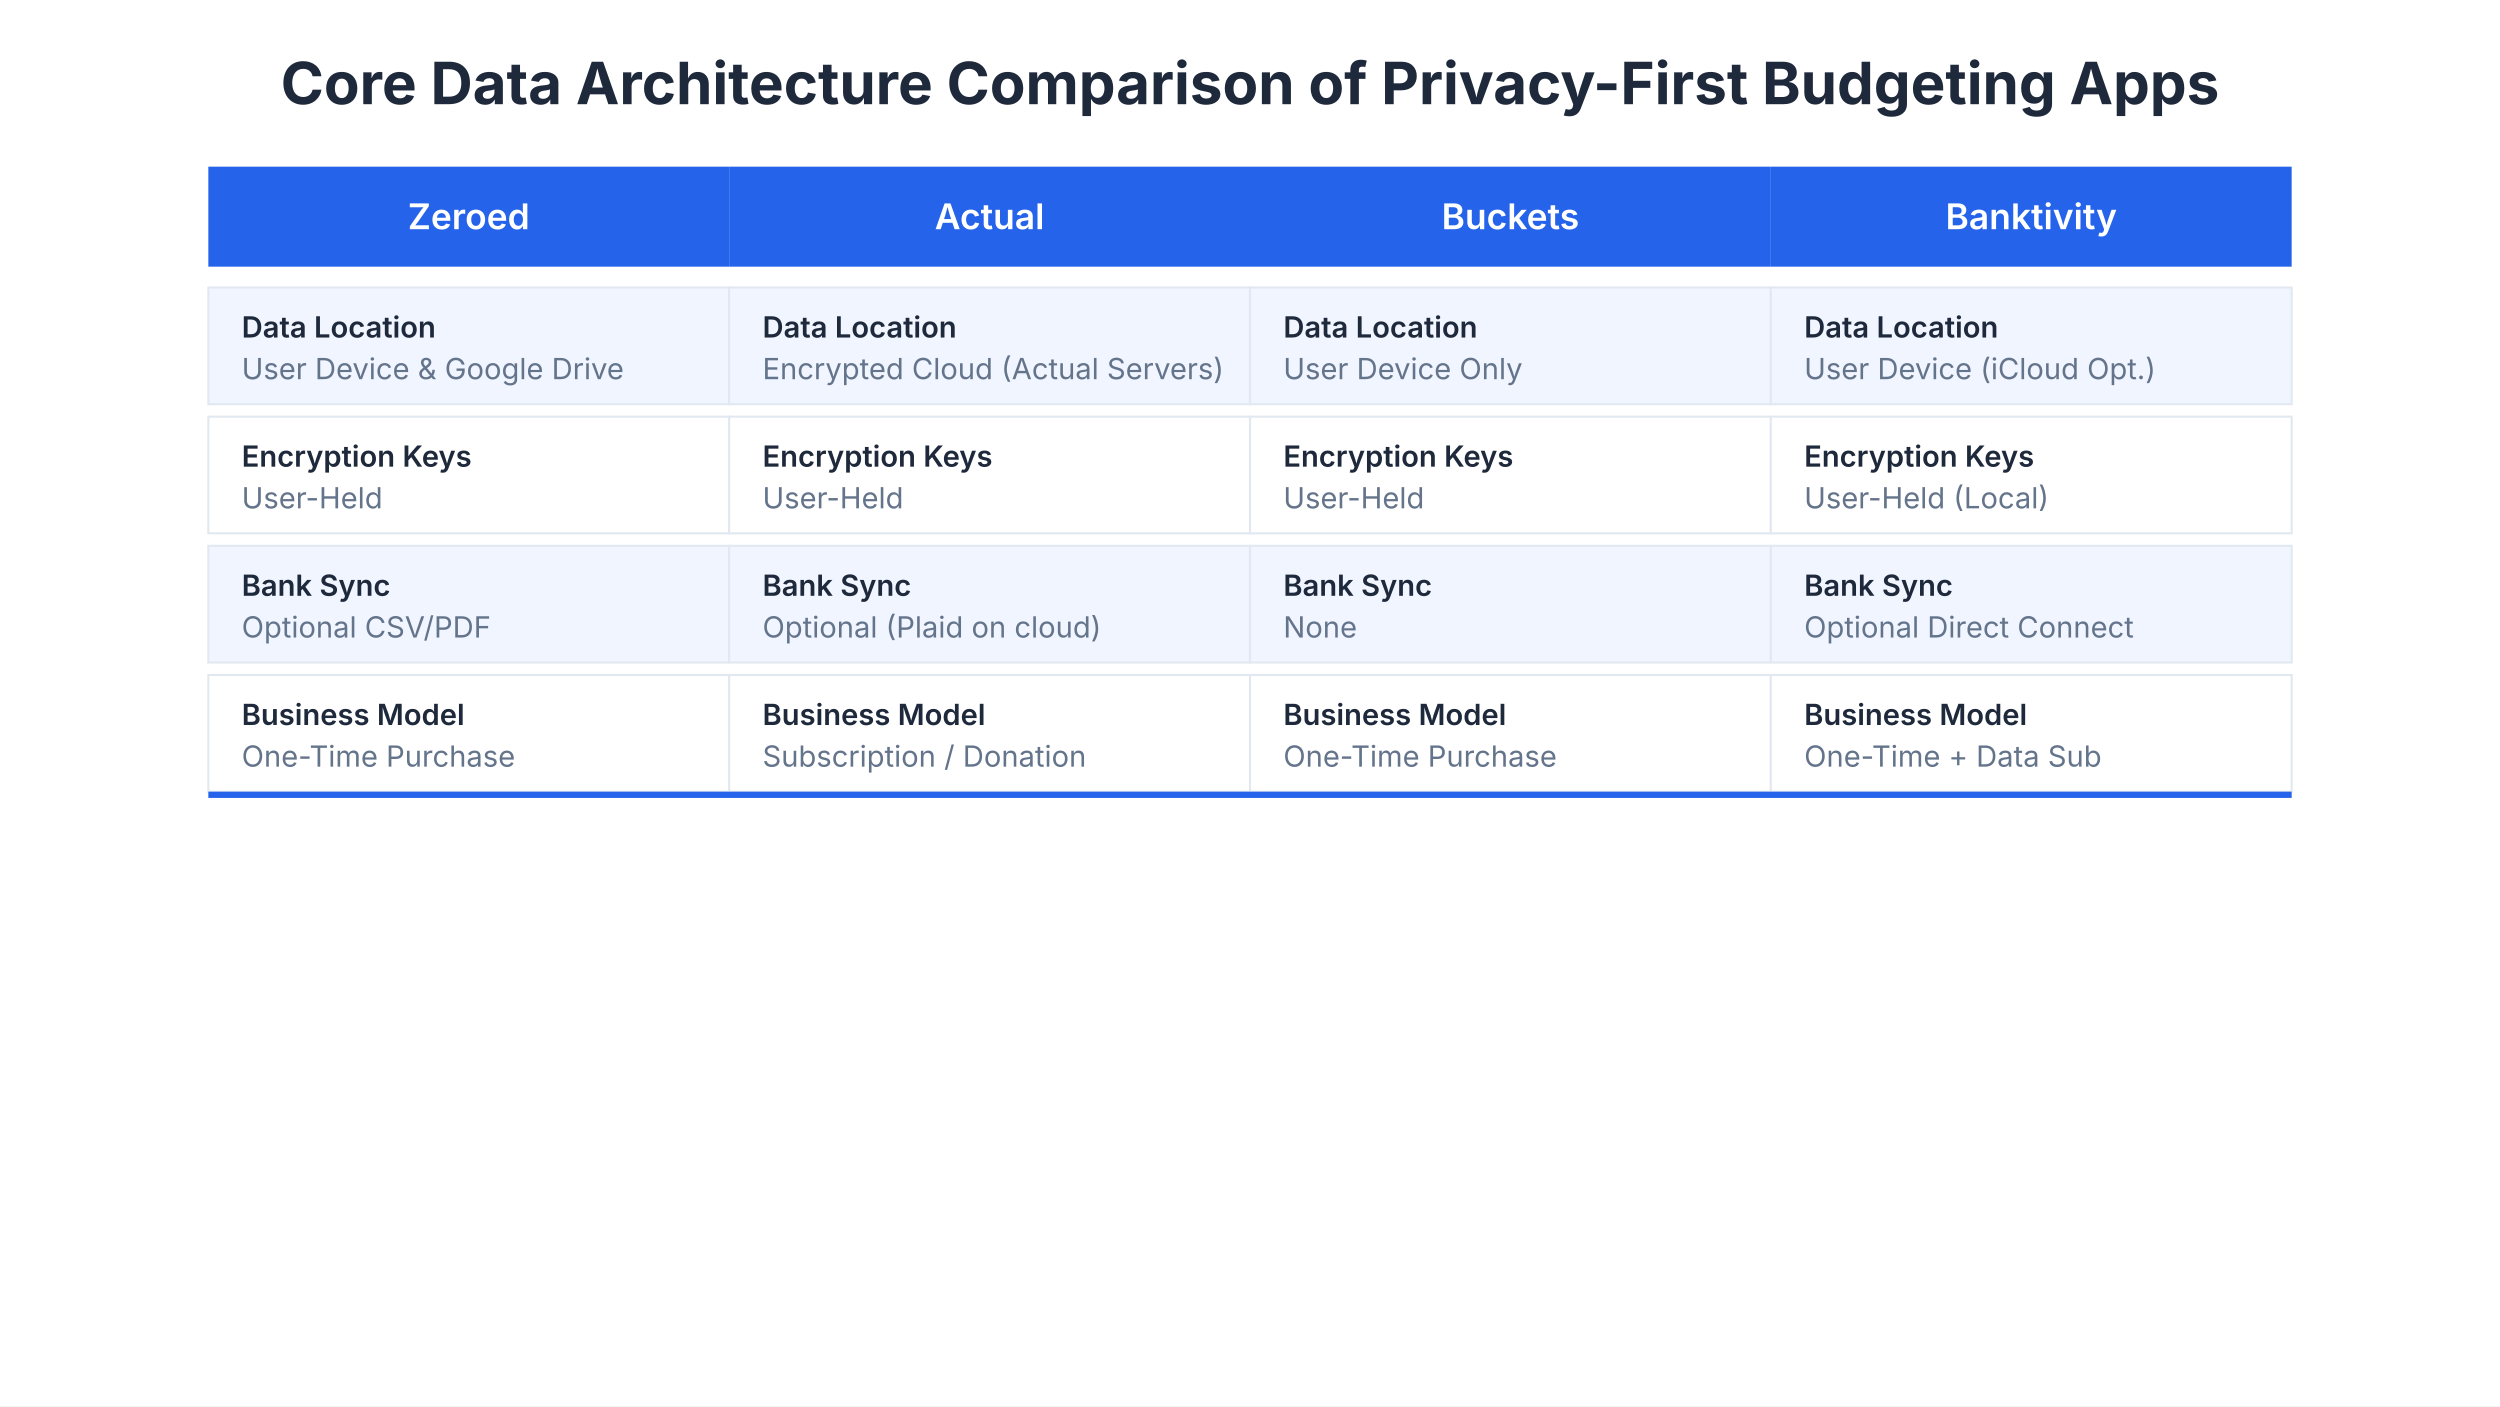
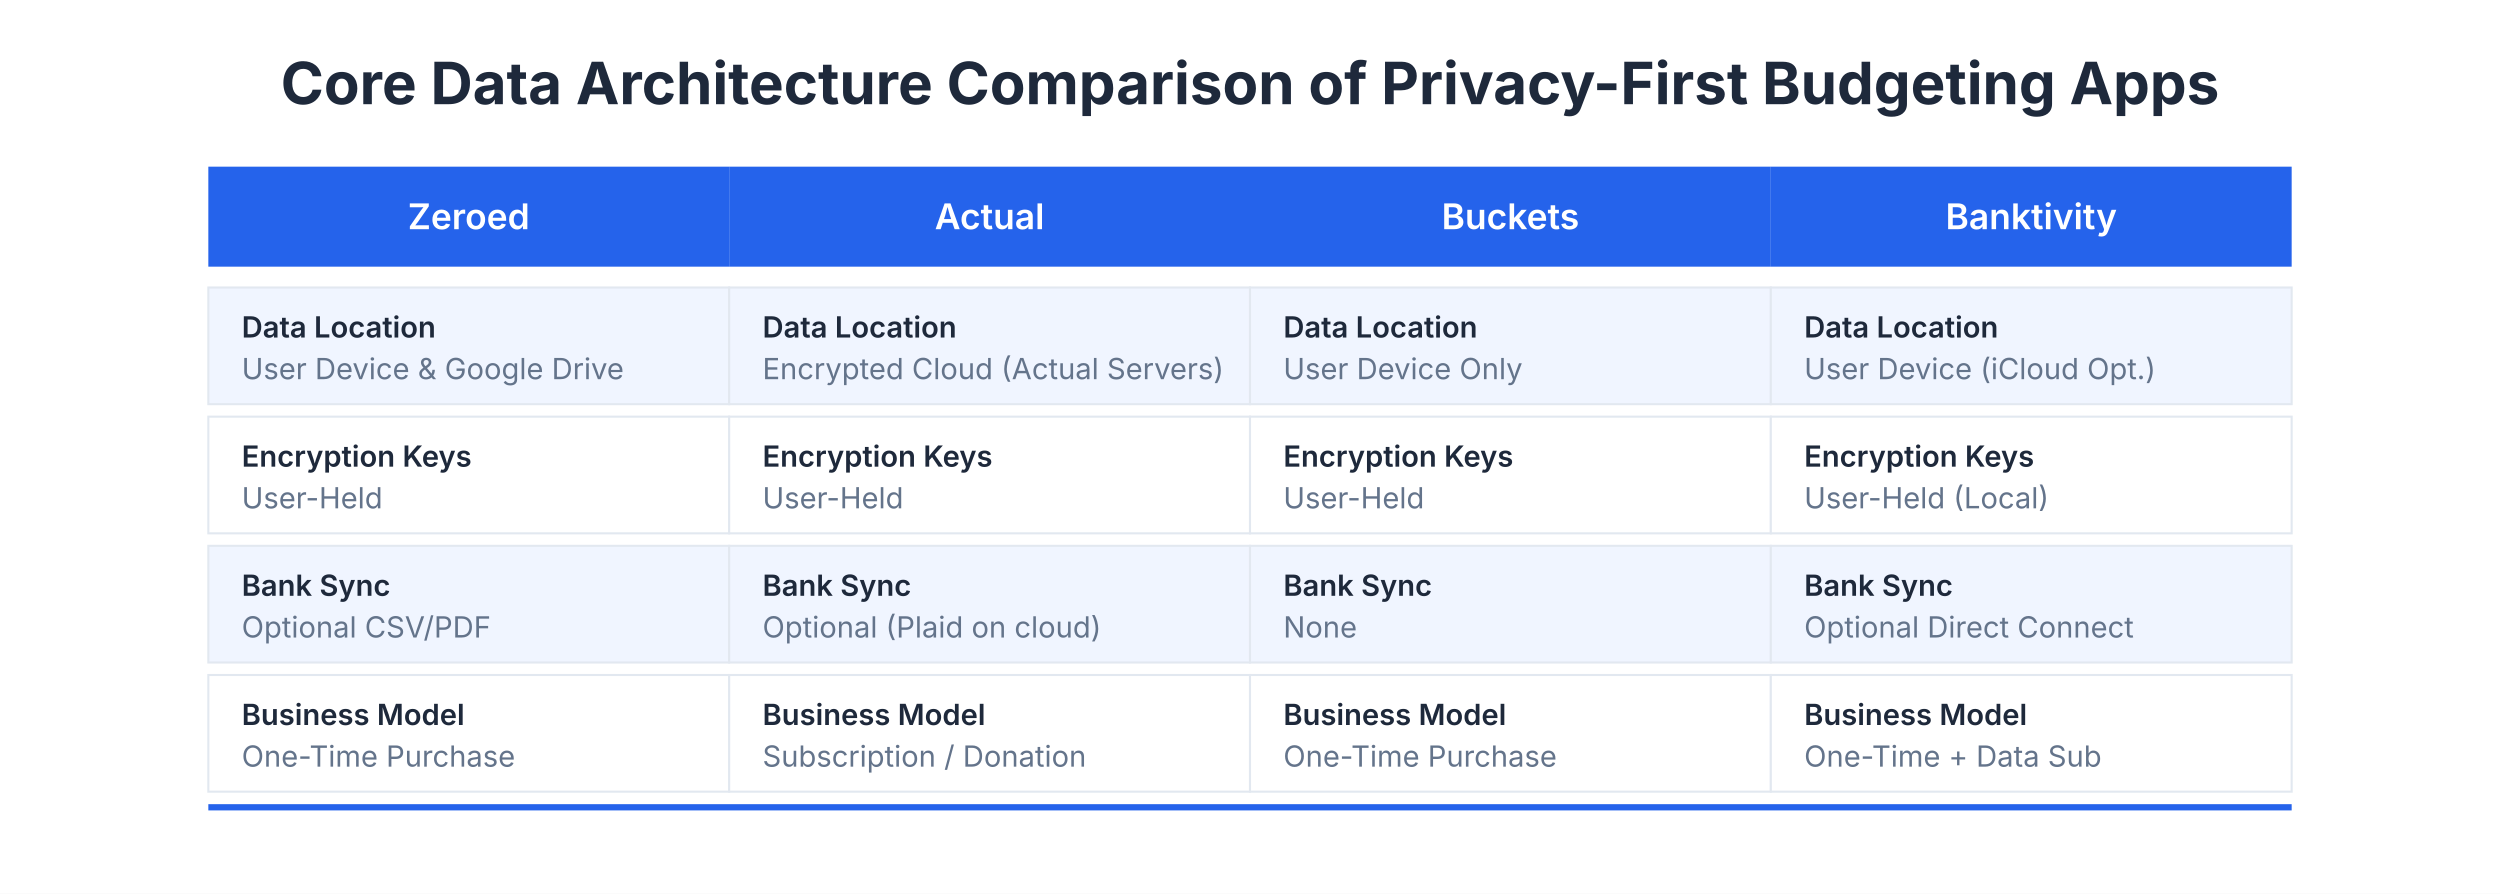
- <svg xmlns="http://www.w3.org/2000/svg" viewBox="0 0 1200 675" width="1200" height="675">
+ <svg xmlns="http://www.w3.org/2000/svg" viewBox="0 0 1200 429" width="1200" height="429">
  <style>
    text { font-family: Inter, system-ui, -apple-system, sans-serif; }
  </style>
-   <rect width="1200" height="675" fill="#ffffff" />
+   <rect width="1200" height="429" fill="#ffffff" />
  <text x="600" y="50" text-anchor="middle" font-size="28" font-weight="700" fill="#1e293b">Core Data Architecture Comparison of Privacy-First Budgeting Apps</text>
-   <rect x="100" y="80" width="250" height="48" fill="#2563eb" rx="10" ry="0" />
+   <rect x="100" y="80" width="250" height="48" fill="#2563eb" />
  <text x="225" y="110" text-anchor="middle" font-size="17" font-weight="600" fill="#ffffff">Zeroed</text>
  <rect x="100" y="138" width="250" height="56" fill="#f0f5ff" stroke="#e2e8f0" stroke-width="1" />
  <text x="116" y="162" font-size="14" font-weight="600" fill="#1e293b">Data Location</text>
  <text x="116" y="182" font-size="14" fill="#64748b">User Device &amp; Google Drive</text>
  <rect x="100" y="200" width="250" height="56" fill="#ffffff" stroke="#e2e8f0" stroke-width="1" />
  <text x="116" y="224" font-size="14" font-weight="600" fill="#1e293b">Encryption Keys</text>
  <text x="116" y="244" font-size="14" fill="#64748b">User-Held</text>
  <rect x="100" y="262" width="250" height="56" fill="#f0f5ff" stroke="#e2e8f0" stroke-width="1" />
  <text x="116" y="286" font-size="14" font-weight="600" fill="#1e293b">Bank Sync</text>
  <text x="116" y="306" font-size="14" fill="#64748b">Optional CSV/PDF</text>
  <rect x="100" y="324" width="250" height="56" fill="#ffffff" stroke="#e2e8f0" stroke-width="1" />
  <text x="116" y="348" font-size="14" font-weight="600" fill="#1e293b">Business Model</text>
  <text x="116" y="368" font-size="14" fill="#64748b">One-Time Purchase</text>
  <rect x="350" y="80" width="250" height="48" fill="#2563eb" />
  <text x="475" y="110" text-anchor="middle" font-size="17" font-weight="600" fill="#ffffff">Actual</text>
  <rect x="350" y="138" width="250" height="56" fill="#f0f5ff" stroke="#e2e8f0" stroke-width="1" />
  <text x="366" y="162" font-size="14" font-weight="600" fill="#1e293b">Data Location</text>
  <text x="366" y="182" font-size="14" fill="#64748b">Encrypted Cloud (Actual Servers)</text>
  <rect x="350" y="200" width="250" height="56" fill="#ffffff" stroke="#e2e8f0" stroke-width="1" />
  <text x="366" y="224" font-size="14" font-weight="600" fill="#1e293b">Encryption Keys</text>
  <text x="366" y="244" font-size="14" fill="#64748b">User-Held</text>
  <rect x="350" y="262" width="250" height="56" fill="#f0f5ff" stroke="#e2e8f0" stroke-width="1" />
  <text x="366" y="286" font-size="14" font-weight="600" fill="#1e293b">Bank Sync</text>
  <text x="366" y="306" font-size="14" fill="#64748b">Optional (Plaid on cloud)</text>
  <rect x="350" y="324" width="250" height="56" fill="#ffffff" stroke="#e2e8f0" stroke-width="1" />
  <text x="366" y="348" font-size="14" font-weight="600" fill="#1e293b">Business Model</text>
  <text x="366" y="368" font-size="14" fill="#64748b">Subscription / Donation</text>
  <rect x="600" y="80" width="250" height="48" fill="#2563eb" />
  <text x="725" y="110" text-anchor="middle" font-size="17" font-weight="600" fill="#ffffff">Buckets</text>
  <rect x="600" y="138" width="250" height="56" fill="#f0f5ff" stroke="#e2e8f0" stroke-width="1" />
  <text x="616" y="162" font-size="14" font-weight="600" fill="#1e293b">Data Location</text>
  <text x="616" y="182" font-size="14" fill="#64748b">User Device Only</text>
  <rect x="600" y="200" width="250" height="56" fill="#ffffff" stroke="#e2e8f0" stroke-width="1" />
  <text x="616" y="224" font-size="14" font-weight="600" fill="#1e293b">Encryption Keys</text>
  <text x="616" y="244" font-size="14" fill="#64748b">User-Held</text>
  <rect x="600" y="262" width="250" height="56" fill="#f0f5ff" stroke="#e2e8f0" stroke-width="1" />
  <text x="616" y="286" font-size="14" font-weight="600" fill="#1e293b">Bank Sync</text>
  <text x="616" y="306" font-size="14" fill="#64748b">None</text>
  <rect x="600" y="324" width="250" height="56" fill="#ffffff" stroke="#e2e8f0" stroke-width="1" />
  <text x="616" y="348" font-size="14" font-weight="600" fill="#1e293b">Business Model</text>
  <text x="616" y="368" font-size="14" fill="#64748b">One-Time Purchase</text>
-   <rect x="850" y="80" width="250" height="48" fill="#2563eb" rx="10" ry="0" />
+   <rect x="850" y="80" width="250" height="48" fill="#2563eb" />
  <text x="975" y="110" text-anchor="middle" font-size="17" font-weight="600" fill="#ffffff">Banktivity</text>
  <rect x="850" y="138" width="250" height="56" fill="#f0f5ff" stroke="#e2e8f0" stroke-width="1" />
  <text x="866" y="162" font-size="14" font-weight="600" fill="#1e293b">Data Location</text>
  <text x="866" y="182" font-size="14" fill="#64748b">User Device (iCloud Opt.)</text>
  <rect x="850" y="200" width="250" height="56" fill="#ffffff" stroke="#e2e8f0" stroke-width="1" />
  <text x="866" y="224" font-size="14" font-weight="600" fill="#1e293b">Encryption Keys</text>
  <text x="866" y="244" font-size="14" fill="#64748b">User-Held (Local)</text>
  <rect x="850" y="262" width="250" height="56" fill="#f0f5ff" stroke="#e2e8f0" stroke-width="1" />
  <text x="866" y="286" font-size="14" font-weight="600" fill="#1e293b">Bank Sync</text>
  <text x="866" y="306" font-size="14" fill="#64748b">Optional Direct Connect</text>
  <rect x="850" y="324" width="250" height="56" fill="#ffffff" stroke="#e2e8f0" stroke-width="1" />
  <text x="866" y="348" font-size="14" font-weight="600" fill="#1e293b">Business Model</text>
  <text x="866" y="368" font-size="14" fill="#64748b">One-Time + Data Sub</text>
-   <rect x="100" y="380" width="1000" height="3" fill="#2563eb" />
+   <rect x="100" y="386" width="1000" height="3" fill="#2563eb" />
</svg>
